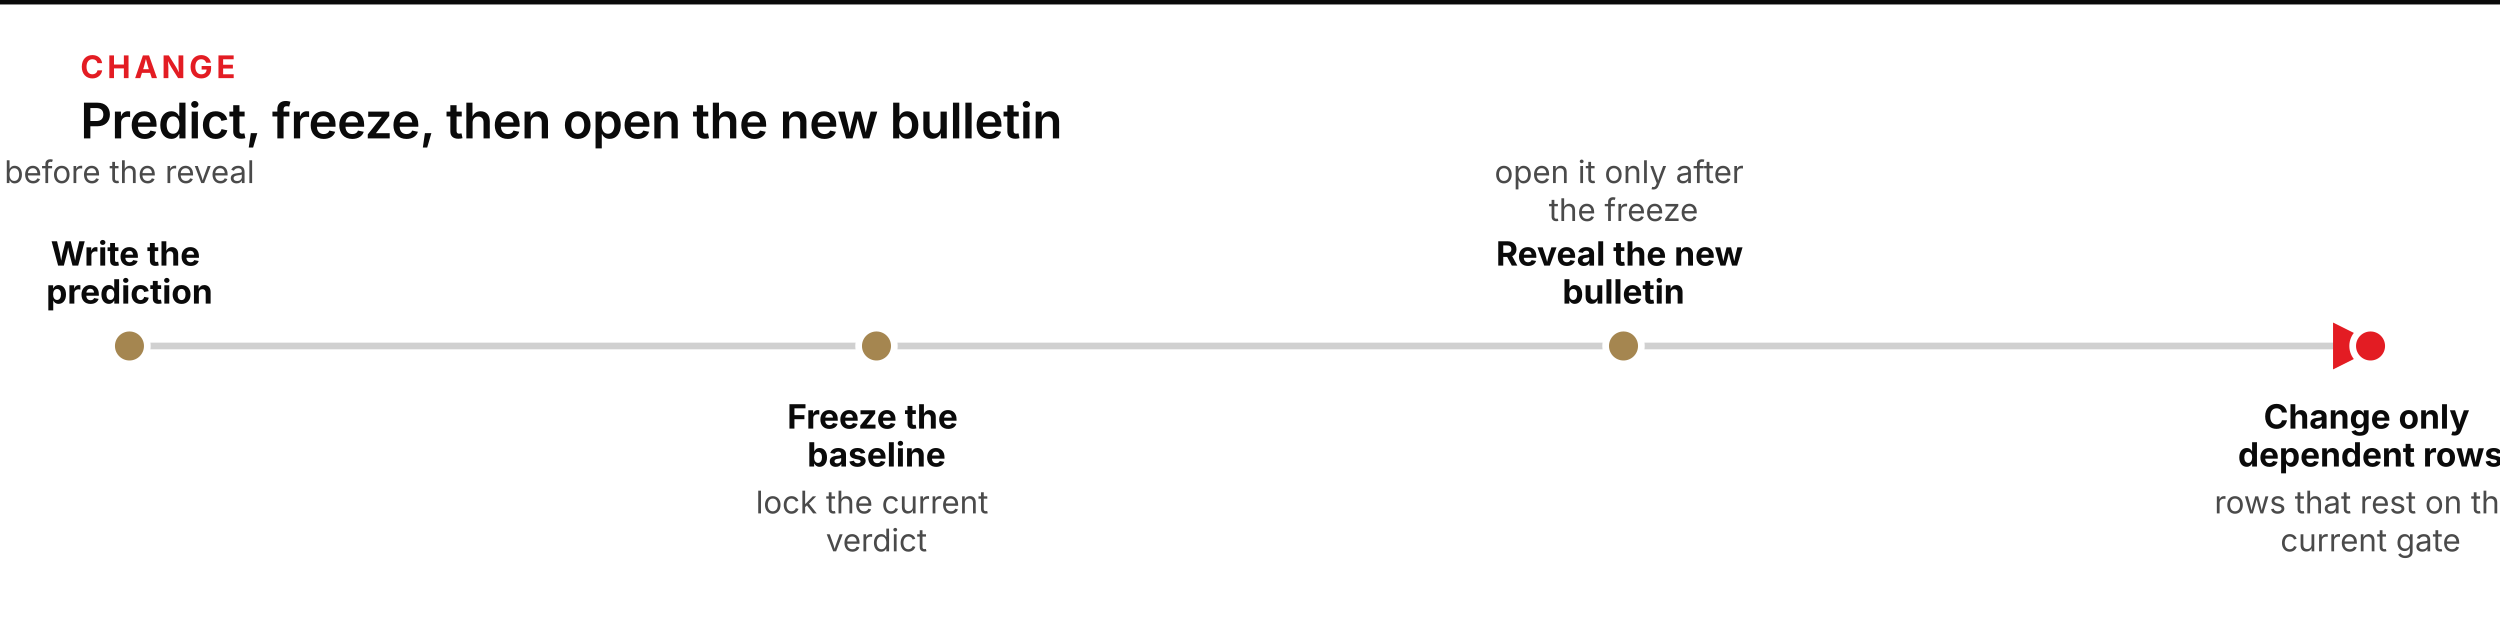
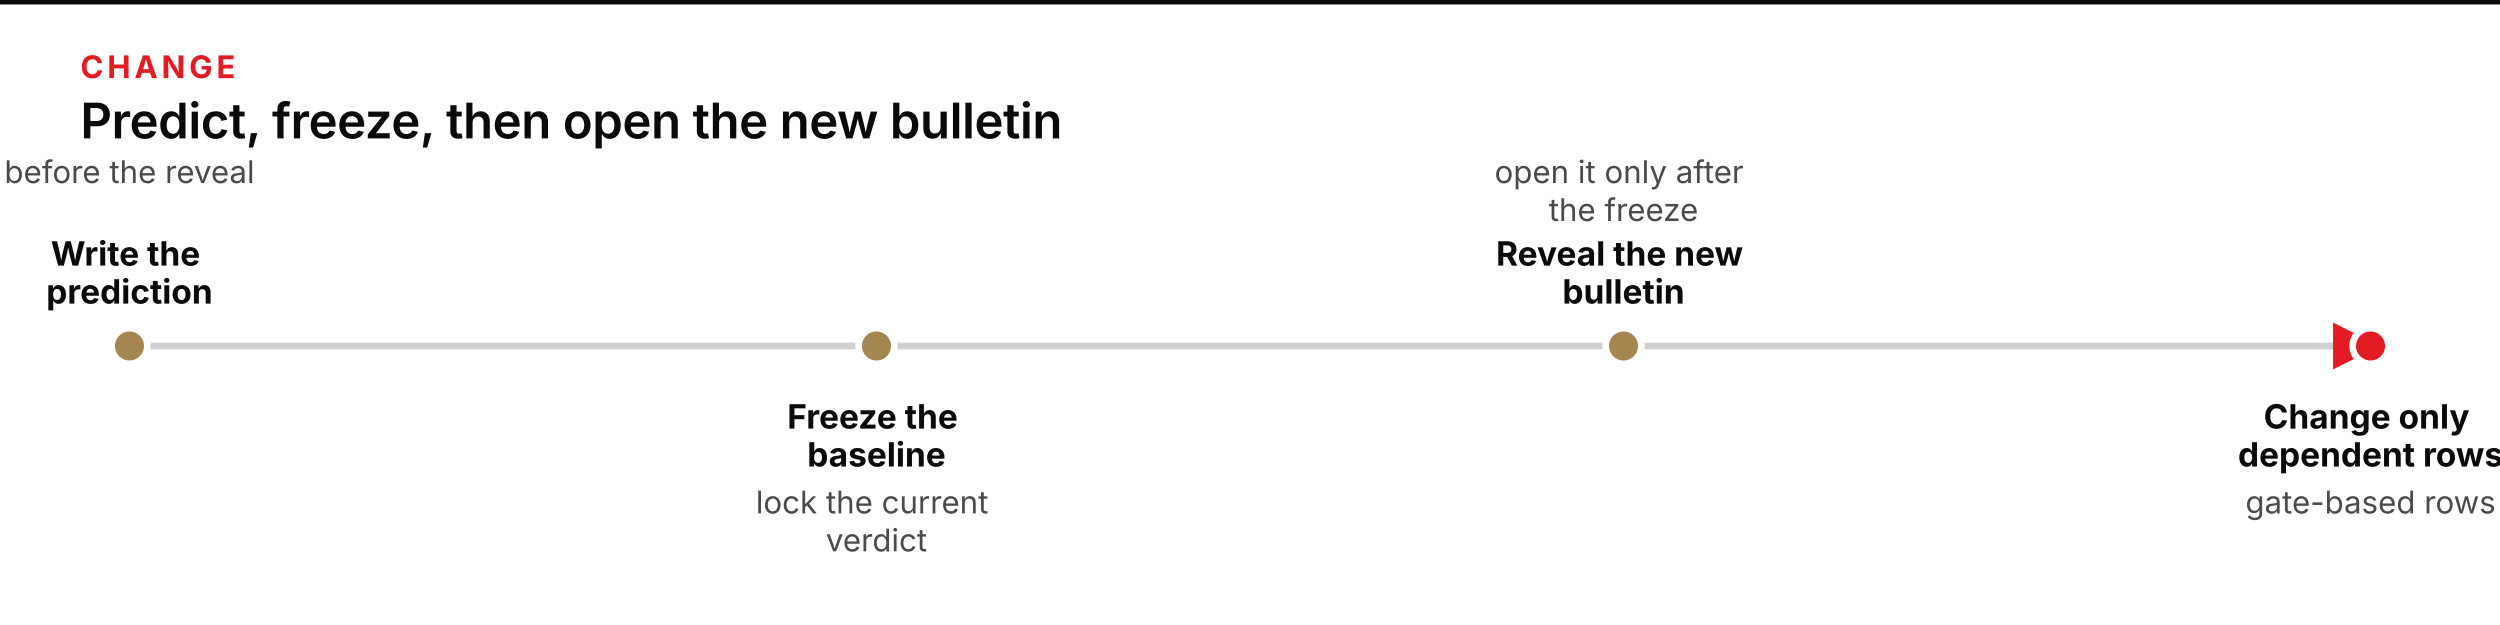
<svg xmlns="http://www.w3.org/2000/svg" viewBox="0 0 1120 280" width="1120" height="280" role="img" aria-labelledby="m01-changed-source-title m01-changed-source-desc">
  <style>
    text { font-family: Inter, "IBM Plex Sans", "Helvetica Neue", Arial, sans-serif; fill: #0A0A0A; }
    .eyebrow, .step, .micro { font-size: 14px; font-weight: 650; letter-spacing: 1.7px; }
    .eyebrow { fill: #E31C23; }
    .step, .micro { fill: #6B6B6B; }
    .figure-title { font-size: 22px; font-weight: 600; letter-spacing: -0.2px; }
    .label { font-size: 15px; font-weight: 650; }
    .body { font-size: 14px; font-weight: 430; fill: #4A4A4A; }
  </style>
  <rect width="1120" height="280" fill="#FFFFFF" />
  <path d="M 0 0 H 1120" stroke="#0A0A0A" stroke-width="4" />
  <text class="eyebrow" x="36" y="35">CHANGE</text>
  <text class="figure-title" x="36" y="62" text-anchor="start">
    <tspan x="36" dy="0">Predict, freeze, then open the new bulletin</tspan>
  </text>
  <defs>
    <marker id="m01-changed-source-arrow" viewBox="0 0 10 10" refX="8" refY="5" markerWidth="7" markerHeight="7" orient="auto-start-reverse">
      <path d="M 0 0 L 10 5 L 0 10 z" fill="#E31C23" />
    </marker>
  </defs>
  <path d="M 58 155 H 1062" stroke="#D0D0D0" stroke-width="3" marker-end="url(#m01-changed-source-arrow)" />
  <circle cx="58" cy="155" r="8" fill="#A58650" stroke="#FFFFFF" stroke-width="3" />
  <text class="label" x="58" y="119" text-anchor="middle">
    <tspan x="58" dy="0">Write the</tspan>
    <tspan x="58" dy="17">prediction</tspan>
  </text>
  <text class="body" x="58" y="82" text-anchor="middle">
    <tspan x="58" dy="0">before the reveal</tspan>
  </text>
  <circle cx="392.667" cy="155" r="8" fill="#A58650" stroke="#FFFFFF" stroke-width="3" />
  <text class="label" x="392.667" y="192" text-anchor="middle">
    <tspan x="392.667" dy="0">Freeze the</tspan>
    <tspan x="392.667" dy="17">baseline</tspan>
  </text>
  <text class="body" x="392.667" y="230" text-anchor="middle">
    <tspan x="392.667" dy="0">lock the current</tspan>
    <tspan x="392.667" dy="17">verdict</tspan>
  </text>
  <circle cx="727.333" cy="155" r="8" fill="#A58650" stroke="#FFFFFF" stroke-width="3" />
  <text class="label" x="727.333" y="119" text-anchor="middle">
    <tspan x="727.333" dy="0">Reveal the new</tspan>
    <tspan x="727.333" dy="17">bulletin</tspan>
  </text>
  <text class="body" x="727.333" y="82" text-anchor="middle">
    <tspan x="727.333" dy="0">open it only after</tspan>
    <tspan x="727.333" dy="17">the freeze</tspan>
  </text>
  <circle cx="1062" cy="155" r="8" fill="#E31C23" stroke="#FFFFFF" stroke-width="3" />
  <text class="label" x="1062" y="192" text-anchor="middle">
    <tspan x="1062" dy="0">Change only</tspan>
    <tspan x="1062" dy="17">dependent rows</tspan>
  </text>
  <text class="body" x="1062" y="230" text-anchor="middle">
-     <tspan x="1062" dy="0">rows that rest on the</tspan>
-     <tspan x="1062" dy="17">current gate</tspan>
+     <tspan x="1062" dy="0">gate-based rows</tspan>
  </text>
</svg>
